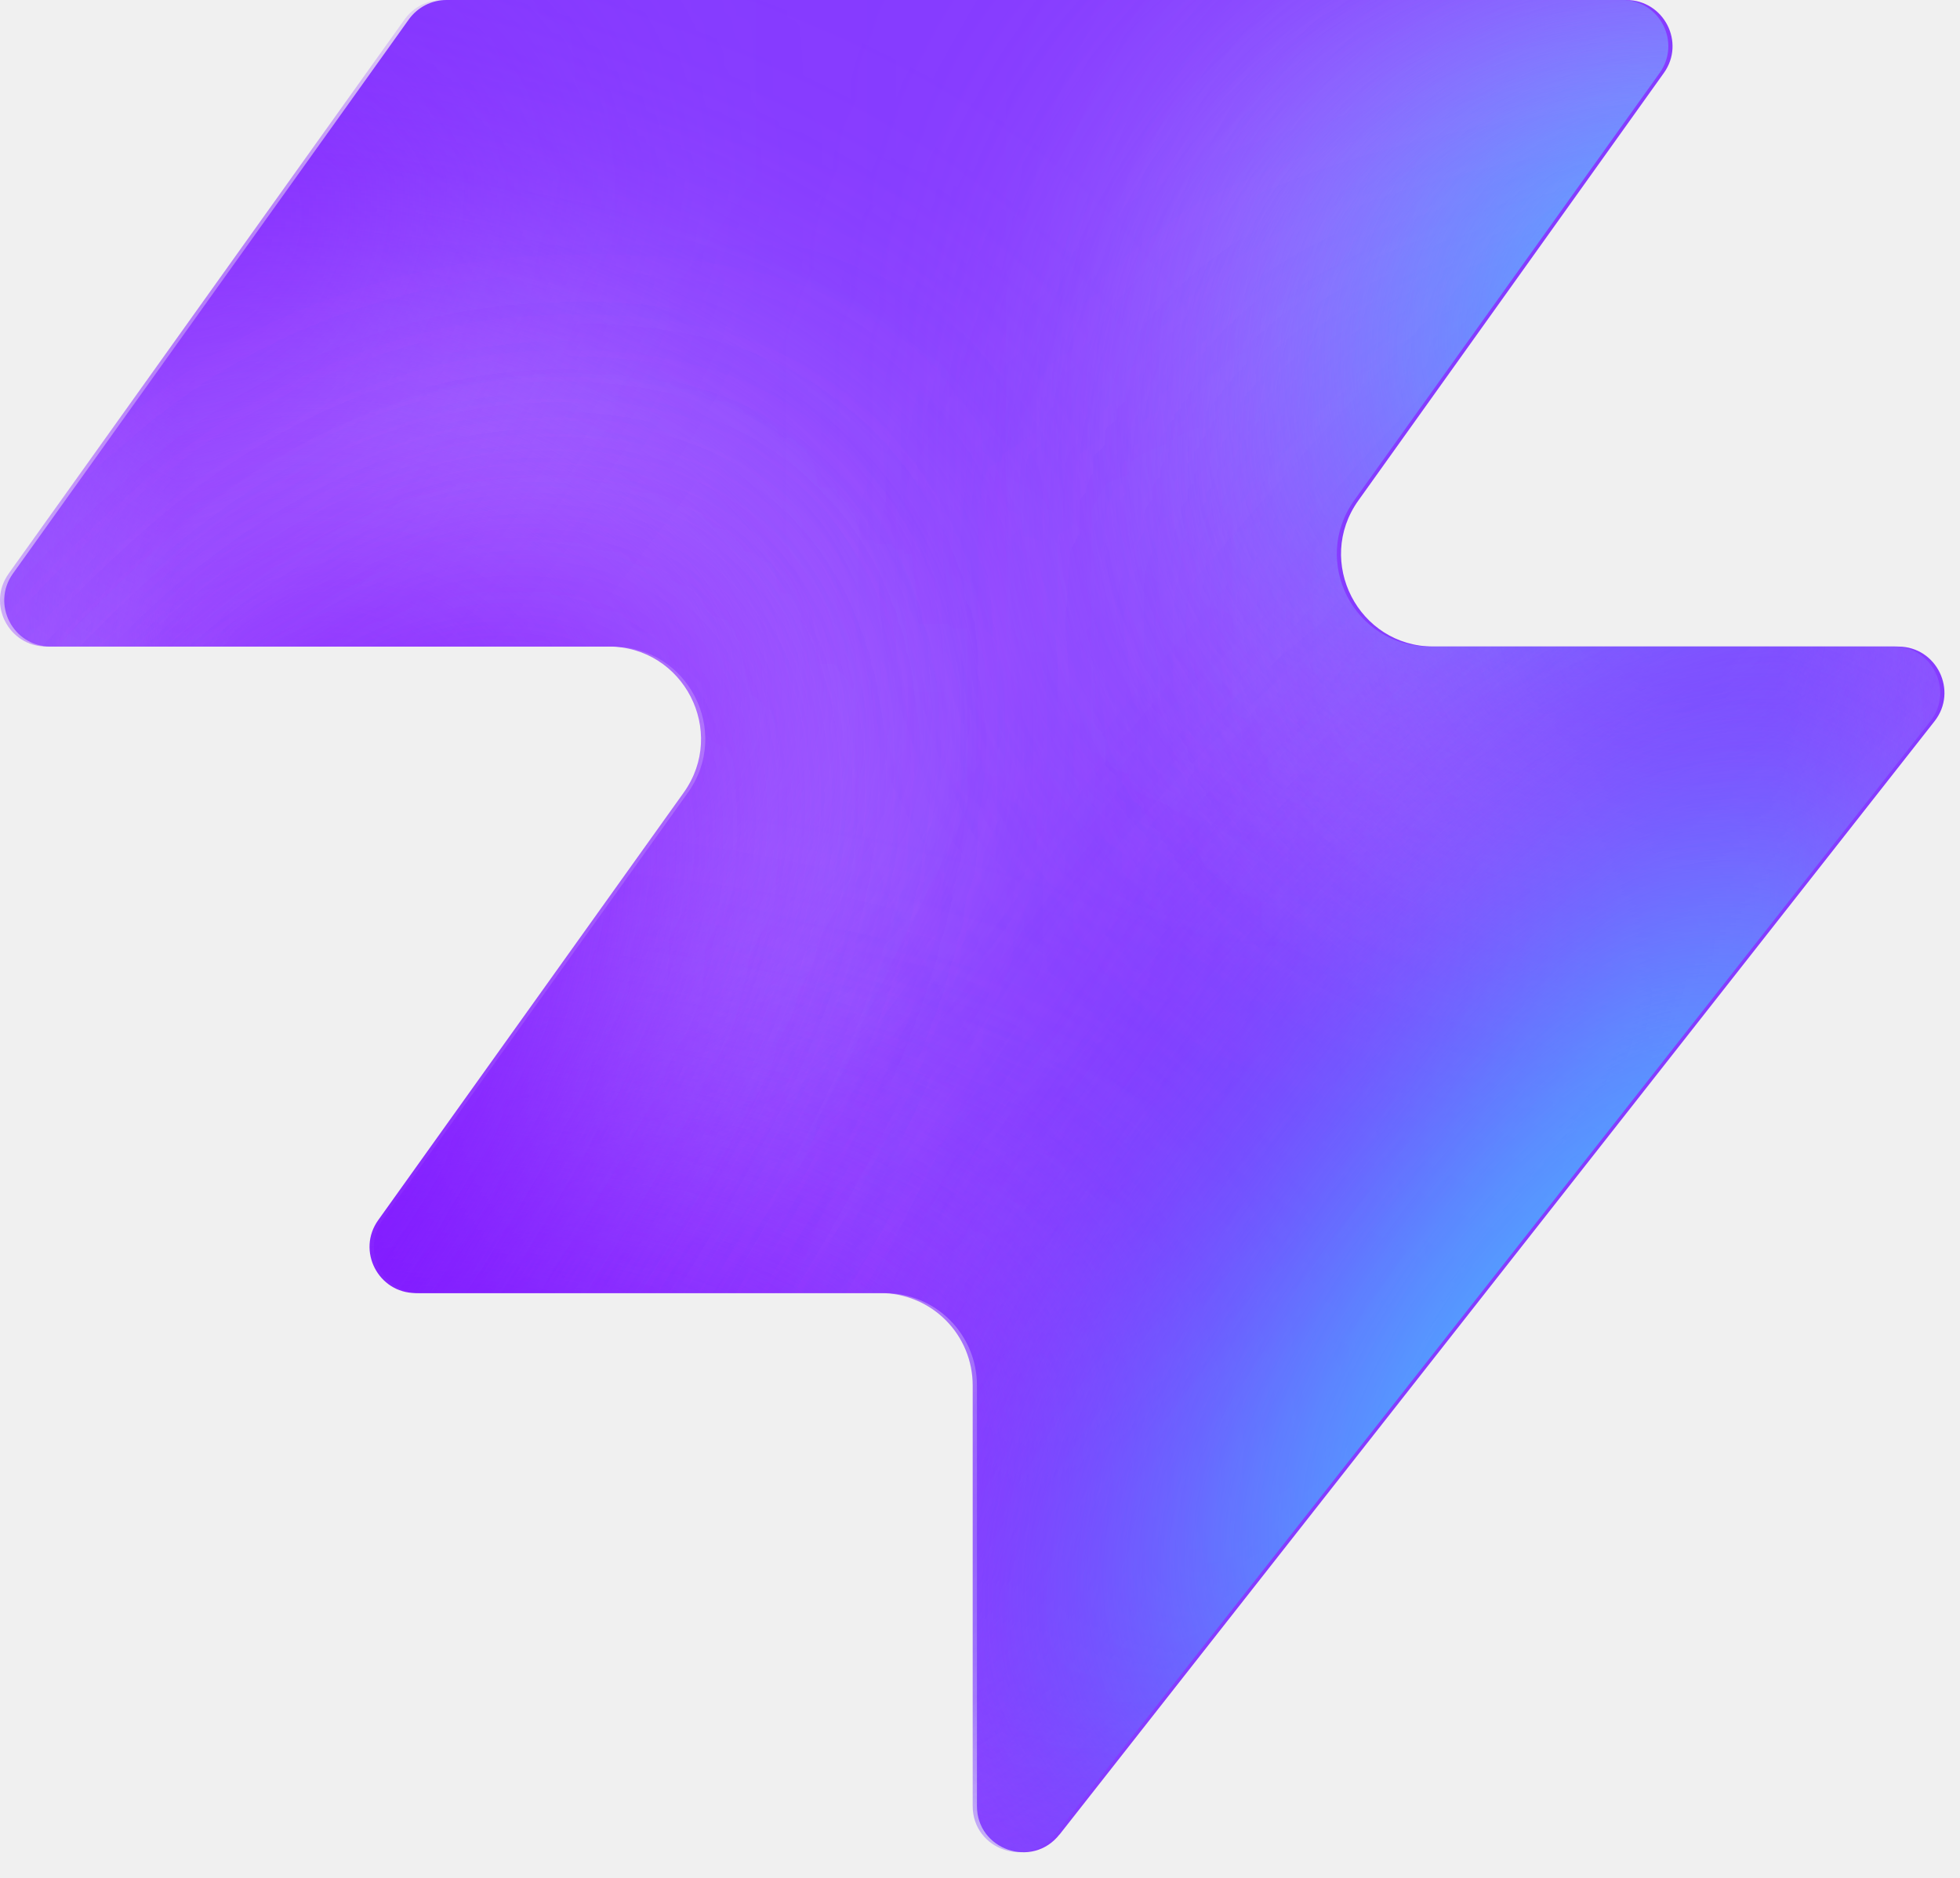
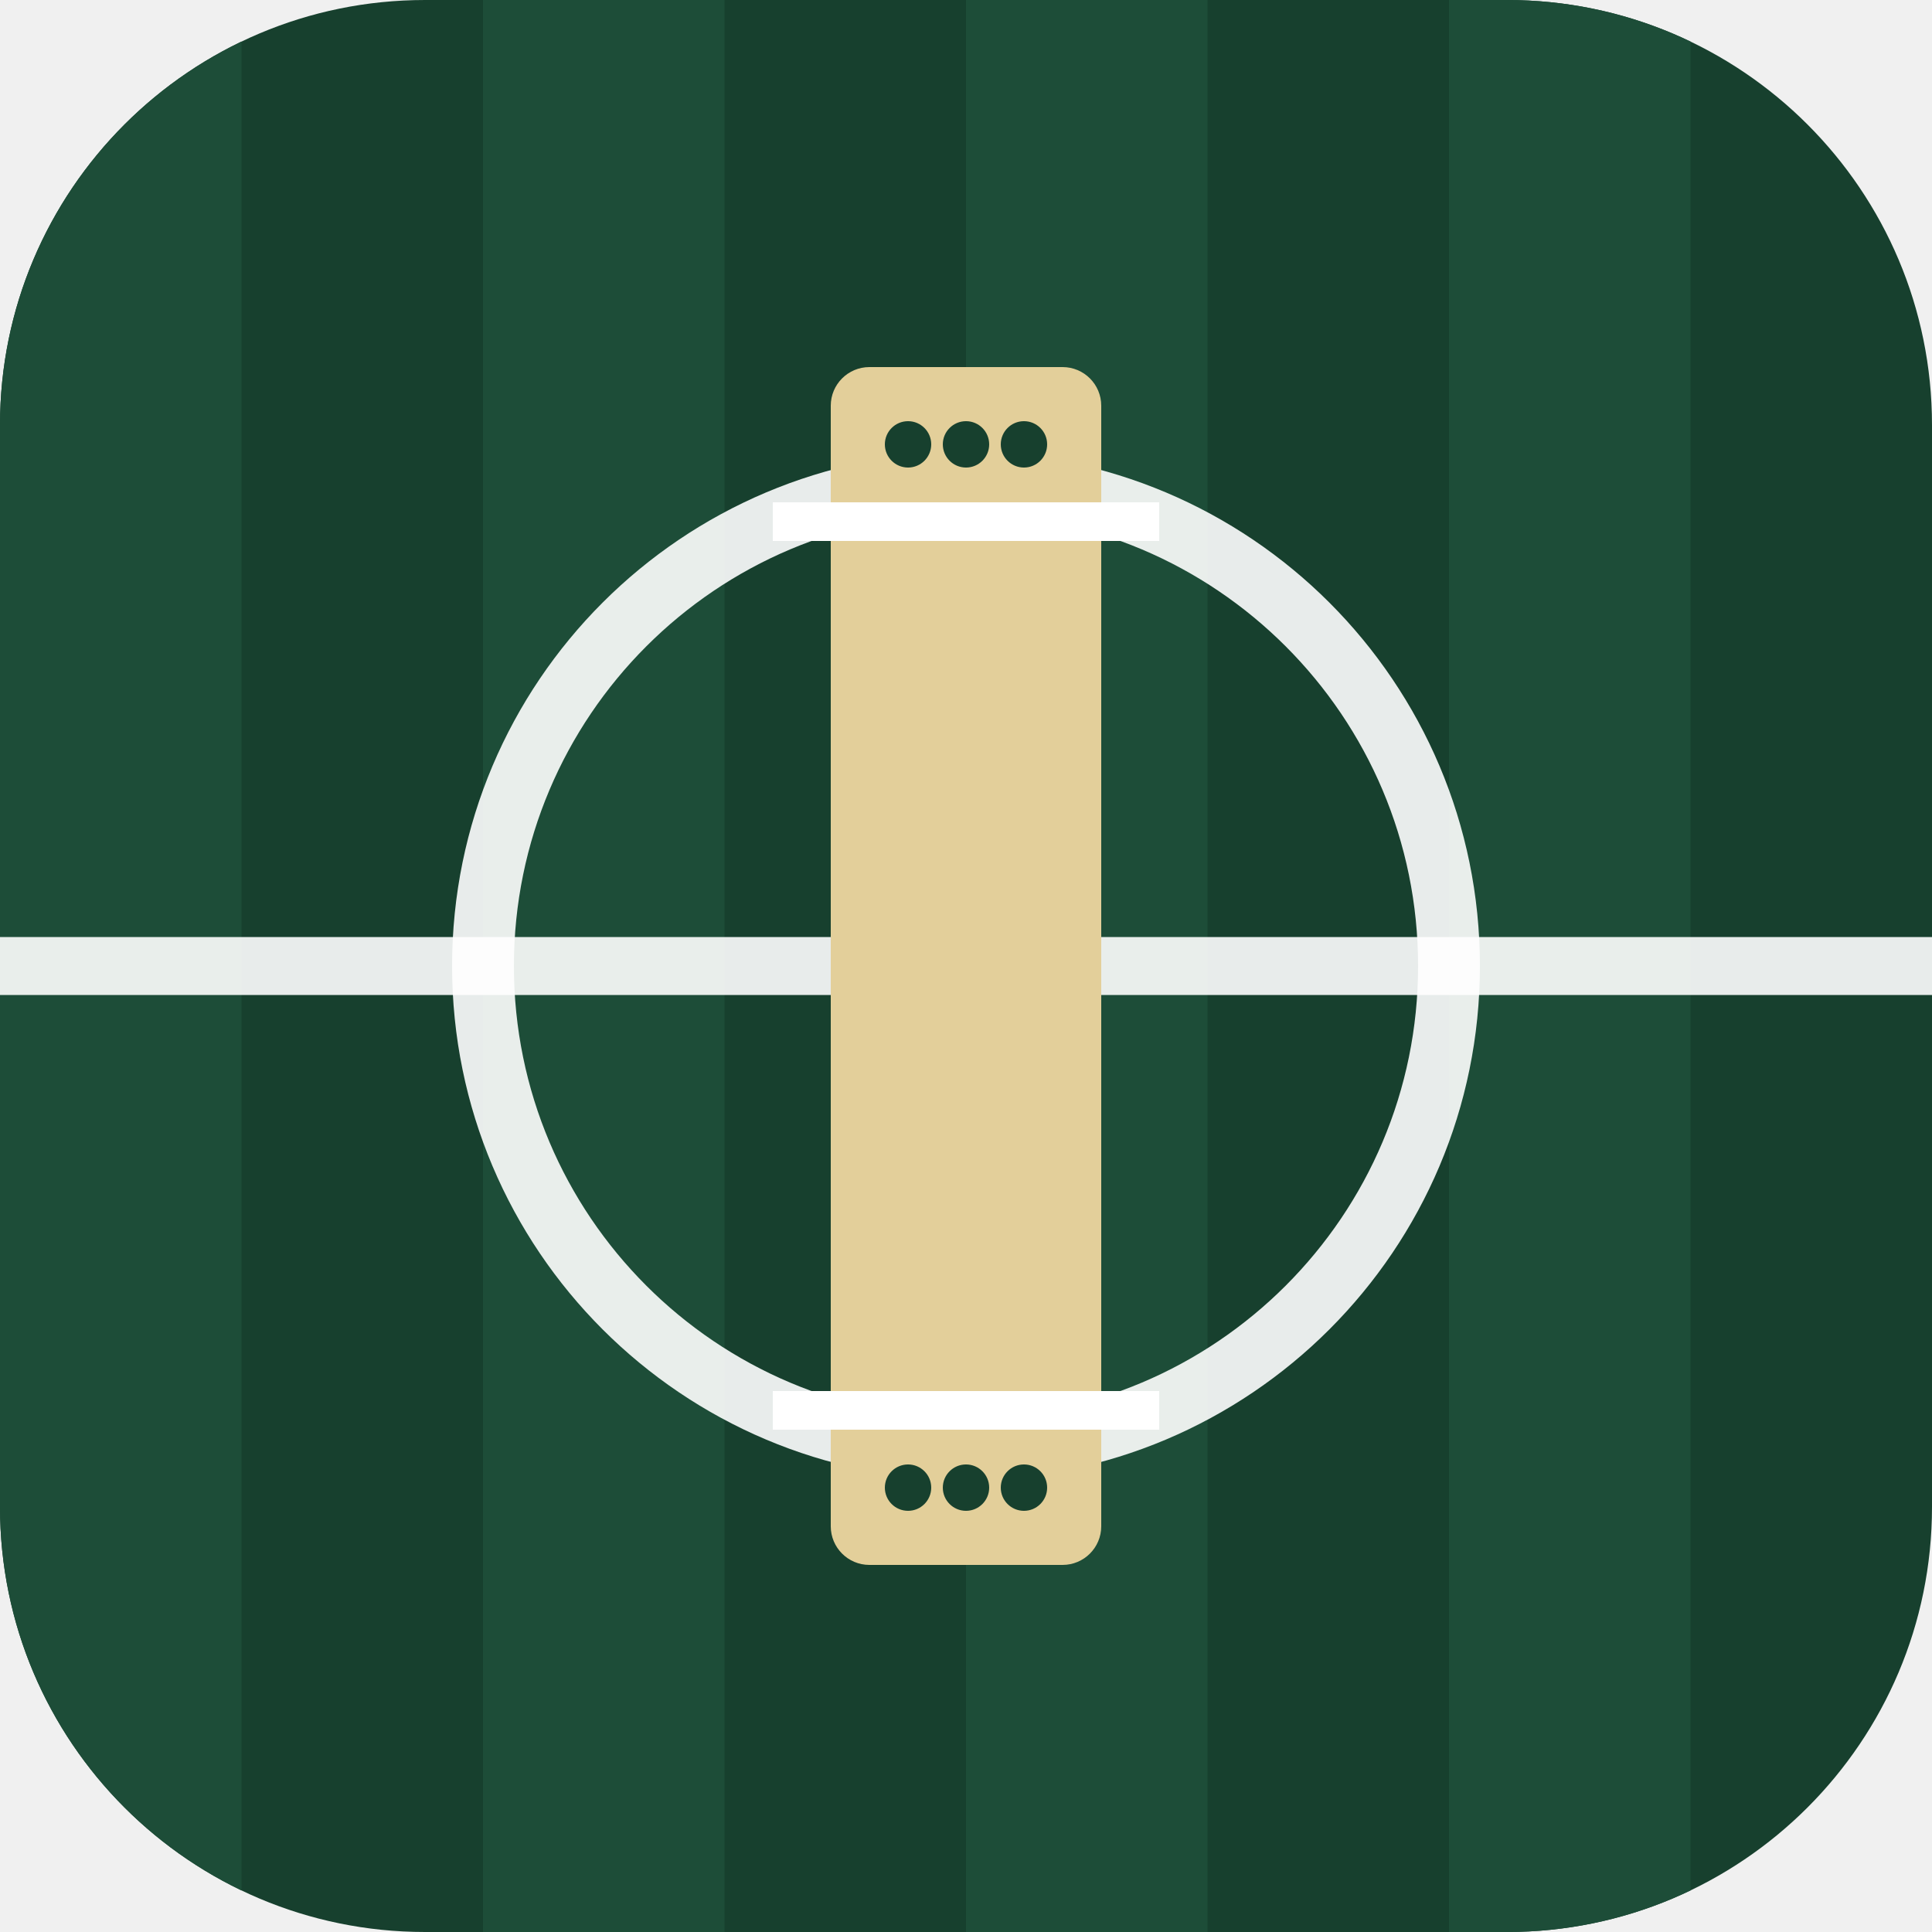
- <svg xmlns="http://www.w3.org/2000/svg" width="48" height="46" fill="none" viewBox="0 0 48 46">
-   <path fill="#863bff" d="M25.946 44.938c-.664.845-2.021.375-2.021-.698V33.937a2.26 2.26 0 0 0-2.262-2.262H10.287c-.92 0-1.456-1.04-.92-1.788l7.48-10.471c1.07-1.497 0-3.578-1.842-3.578H1.237c-.92 0-1.456-1.04-.92-1.788L10.013.474c.214-.297.556-.474.92-.474h28.894c.92 0 1.456 1.04.92 1.788l-7.48 10.471c-1.07 1.498 0 3.579 1.842 3.579h11.377c.943 0 1.473 1.088.89 1.83L25.947 44.94z" style="fill:#863bff;fill:color(display-p3 .525 .23 1);fill-opacity:1" />
-   <mask id="a" width="48" height="46" x="0" y="0" maskUnits="userSpaceOnUse" style="mask-type:alpha">
-     <path fill="#000" d="M25.842 44.938c-.664.844-2.021.375-2.021-.698V33.937a2.26 2.26 0 0 0-2.262-2.262H10.183c-.92 0-1.456-1.04-.92-1.788l7.48-10.471c1.07-1.498 0-3.579-1.842-3.579H1.133c-.92 0-1.456-1.04-.92-1.787L9.91.473c.214-.297.556-.474.92-.474h28.894c.92 0 1.456 1.04.92 1.788l-7.48 10.471c-1.07 1.498 0 3.578 1.842 3.578h11.377c.943 0 1.473 1.088.89 1.832L25.843 44.94z" style="fill:#000;fill-opacity:1" />
-   </mask>
-   <g mask="url(#a)">
-     <g filter="url(#b)">
-       <ellipse cx="5.508" cy="14.704" fill="#ede6ff" rx="5.508" ry="14.704" style="fill:#ede6ff;fill:color(display-p3 .927 .903 1);fill-opacity:1" transform="matrix(.00324 1 1 -.00324 -4.47 31.516)" />
-     </g>
-     <g filter="url(#c)">
-       <ellipse cx="10.399" cy="29.851" fill="#ede6ff" rx="10.399" ry="29.851" style="fill:#ede6ff;fill:color(display-p3 .927 .903 1);fill-opacity:1" transform="matrix(.00324 1 1 -.00324 -39.328 7.883)" />
-     </g>
-     <g filter="url(#d)">
-       <ellipse cx="5.508" cy="30.487" fill="#7e14ff" rx="5.508" ry="30.487" style="fill:#7e14ff;fill:color(display-p3 .492 .077 1);fill-opacity:1" transform="rotate(89.814 -25.913 -14.639)scale(1 -1)" />
-     </g>
-     <g filter="url(#e)">
-       <ellipse cx="5.508" cy="30.599" fill="#7e14ff" rx="5.508" ry="30.599" style="fill:#7e14ff;fill:color(display-p3 .492 .077 1);fill-opacity:1" transform="rotate(89.814 -32.644 -3.334)scale(1 -1)" />
-     </g>
-     <g filter="url(#f)">
-       <ellipse cx="5.508" cy="30.599" fill="#7e14ff" rx="5.508" ry="30.599" style="fill:#7e14ff;fill:color(display-p3 .492 .077 1);fill-opacity:1" transform="matrix(.00324 1 1 -.00324 -34.34 30.47)" />
-     </g>
-     <g filter="url(#g)">
-       <ellipse cx="14.072" cy="22.078" fill="#ede6ff" rx="14.072" ry="22.078" style="fill:#ede6ff;fill:color(display-p3 .927 .903 1);fill-opacity:1" transform="rotate(93.35 24.506 48.493)scale(-1 1)" />
-     </g>
-     <g filter="url(#h)">
-       <ellipse cx="3.47" cy="21.501" fill="#7e14ff" rx="3.47" ry="21.501" style="fill:#7e14ff;fill:color(display-p3 .492 .077 1);fill-opacity:1" transform="rotate(89.009 28.708 47.59)scale(-1 1)" />
-     </g>
-     <g filter="url(#i)">
-       <ellipse cx="3.47" cy="21.501" fill="#7e14ff" rx="3.47" ry="21.501" style="fill:#7e14ff;fill:color(display-p3 .492 .077 1);fill-opacity:1" transform="rotate(89.009 28.708 47.59)scale(-1 1)" />
-     </g>
-     <g filter="url(#j)">
-       <ellipse cx=".387" cy="8.972" fill="#7e14ff" rx="4.407" ry="29.108" style="fill:#7e14ff;fill:color(display-p3 .492 .077 1);fill-opacity:1" transform="rotate(39.51 .387 8.972)" />
-     </g>
-     <g filter="url(#k)">
-       <ellipse cx="47.523" cy="-6.092" fill="#7e14ff" rx="4.407" ry="29.108" style="fill:#7e14ff;fill:color(display-p3 .492 .077 1);fill-opacity:1" transform="rotate(37.892 47.523 -6.092)" />
-     </g>
-     <g filter="url(#l)">
-       <ellipse cx="41.412" cy="6.333" fill="#47bfff" rx="5.971" ry="9.665" style="fill:#47bfff;fill:color(display-p3 .28 .748 1);fill-opacity:1" transform="rotate(37.892 41.412 6.333)" />
-     </g>
-     <g filter="url(#m)">
-       <ellipse cx="-1.879" cy="38.332" fill="#7e14ff" rx="4.407" ry="29.108" style="fill:#7e14ff;fill:color(display-p3 .492 .077 1);fill-opacity:1" transform="rotate(37.892 -1.88 38.332)" />
-     </g>
-     <g filter="url(#n)">
-       <ellipse cx="-1.879" cy="38.332" fill="#7e14ff" rx="4.407" ry="29.108" style="fill:#7e14ff;fill:color(display-p3 .492 .077 1);fill-opacity:1" transform="rotate(37.892 -1.88 38.332)" />
-     </g>
-     <g filter="url(#o)">
-       <ellipse cx="35.651" cy="29.907" fill="#7e14ff" rx="4.407" ry="29.108" style="fill:#7e14ff;fill:color(display-p3 .492 .077 1);fill-opacity:1" transform="rotate(37.892 35.651 29.907)" />
-     </g>
-     <g filter="url(#p)">
-       <ellipse cx="38.418" cy="32.4" fill="#47bfff" rx="5.971" ry="15.297" style="fill:#47bfff;fill:color(display-p3 .28 .748 1);fill-opacity:1" transform="rotate(37.892 38.418 32.4)" />
+ <svg xmlns="http://www.w3.org/2000/svg" viewBox="0 0 100 100" role="img" aria-label="KickCricket">
+   <clipPath id="r">
+     <rect width="100" height="100" rx="22" />
+   </clipPath>
+   <g clip-path="url(#r)">
+     <rect x="0" y="0" width="100" height="100" fill="#17402E" />
+     <rect x="0" y="0" width="12.5" height="100" fill="#1D4D38" />
+     <rect x="25" y="0" width="12.5" height="100" fill="#1D4D38" />
+     <rect x="50" y="0" width="12.5" height="100" fill="#1D4D38" />
+     <rect x="75" y="0" width="12.5" height="100" fill="#1D4D38" />
+     <path d="M0 50H100" stroke="#FFFFFF" stroke-opacity="0.9" stroke-width="3" />
+     <circle cx="50" cy="50" r="25" stroke="#FFFFFF" stroke-opacity="0.9" stroke-width="3.2" fill="none" />
+     <rect x="43" y="19" width="14" height="62" rx="2" fill="#E3CF9A" />
+     <path d="M40 27H60M40 73H60" stroke="#FFFFFF" stroke-width="2" />
+     <g fill="#17402E">
+       <circle cx="47" cy="23" r="1.2" />
+       <circle cx="50" cy="23" r="1.2" />
+       <circle cx="53" cy="23" r="1.2" />
+       <circle cx="47" cy="77" r="1.2" />
+       <circle cx="50" cy="77" r="1.2" />
+       <circle cx="53" cy="77" r="1.2" />
    </g>
  </g>
-   <defs>
-     <filter id="b" width="60.045" height="41.654" x="-19.77" y="16.149" color-interpolation-filters="sRGB" filterUnits="userSpaceOnUse">
-       <feFlood flood-opacity="0" result="BackgroundImageFix" />
-       <feBlend in="SourceGraphic" in2="BackgroundImageFix" result="shape" />
-       <feGaussianBlur result="effect1_foregroundBlur_2002_17158" stdDeviation="7.659" />
-     </filter>
-     <filter id="c" width="90.34" height="51.437" x="-54.613" y="-7.533" color-interpolation-filters="sRGB" filterUnits="userSpaceOnUse">
-       <feFlood flood-opacity="0" result="BackgroundImageFix" />
-       <feBlend in="SourceGraphic" in2="BackgroundImageFix" result="shape" />
-       <feGaussianBlur result="effect1_foregroundBlur_2002_17158" stdDeviation="7.659" />
-     </filter>
-     <filter id="d" width="79.355" height="29.4" x="-49.64" y="2.03" color-interpolation-filters="sRGB" filterUnits="userSpaceOnUse">
-       <feFlood flood-opacity="0" result="BackgroundImageFix" />
-       <feBlend in="SourceGraphic" in2="BackgroundImageFix" result="shape" />
-       <feGaussianBlur result="effect1_foregroundBlur_2002_17158" stdDeviation="4.596" />
-     </filter>
-     <filter id="e" width="79.579" height="29.4" x="-45.045" y="20.029" color-interpolation-filters="sRGB" filterUnits="userSpaceOnUse">
-       <feFlood flood-opacity="0" result="BackgroundImageFix" />
-       <feBlend in="SourceGraphic" in2="BackgroundImageFix" result="shape" />
-       <feGaussianBlur result="effect1_foregroundBlur_2002_17158" stdDeviation="4.596" />
-     </filter>
-     <filter id="f" width="79.579" height="29.4" x="-43.513" y="21.178" color-interpolation-filters="sRGB" filterUnits="userSpaceOnUse">
-       <feFlood flood-opacity="0" result="BackgroundImageFix" />
-       <feBlend in="SourceGraphic" in2="BackgroundImageFix" result="shape" />
-       <feGaussianBlur result="effect1_foregroundBlur_2002_17158" stdDeviation="4.596" />
-     </filter>
-     <filter id="g" width="74.749" height="58.852" x="15.756" y="-17.901" color-interpolation-filters="sRGB" filterUnits="userSpaceOnUse">
-       <feFlood flood-opacity="0" result="BackgroundImageFix" />
-       <feBlend in="SourceGraphic" in2="BackgroundImageFix" result="shape" />
-       <feGaussianBlur result="effect1_foregroundBlur_2002_17158" stdDeviation="7.659" />
-     </filter>
-     <filter id="h" width="61.377" height="25.362" x="23.548" y="2.284" color-interpolation-filters="sRGB" filterUnits="userSpaceOnUse">
-       <feFlood flood-opacity="0" result="BackgroundImageFix" />
-       <feBlend in="SourceGraphic" in2="BackgroundImageFix" result="shape" />
-       <feGaussianBlur result="effect1_foregroundBlur_2002_17158" stdDeviation="4.596" />
-     </filter>
-     <filter id="i" width="61.377" height="25.362" x="23.548" y="2.284" color-interpolation-filters="sRGB" filterUnits="userSpaceOnUse">
-       <feFlood flood-opacity="0" result="BackgroundImageFix" />
-       <feBlend in="SourceGraphic" in2="BackgroundImageFix" result="shape" />
-       <feGaussianBlur result="effect1_foregroundBlur_2002_17158" stdDeviation="4.596" />
-     </filter>
-     <filter id="j" width="56.045" height="63.649" x="-27.636" y="-22.853" color-interpolation-filters="sRGB" filterUnits="userSpaceOnUse">
-       <feFlood flood-opacity="0" result="BackgroundImageFix" />
-       <feBlend in="SourceGraphic" in2="BackgroundImageFix" result="shape" />
-       <feGaussianBlur result="effect1_foregroundBlur_2002_17158" stdDeviation="4.596" />
-     </filter>
-     <filter id="k" width="54.814" height="64.646" x="20.116" y="-38.415" color-interpolation-filters="sRGB" filterUnits="userSpaceOnUse">
-       <feFlood flood-opacity="0" result="BackgroundImageFix" />
-       <feBlend in="SourceGraphic" in2="BackgroundImageFix" result="shape" />
-       <feGaussianBlur result="effect1_foregroundBlur_2002_17158" stdDeviation="4.596" />
-     </filter>
-     <filter id="l" width="33.541" height="35.313" x="24.641" y="-11.323" color-interpolation-filters="sRGB" filterUnits="userSpaceOnUse">
-       <feFlood flood-opacity="0" result="BackgroundImageFix" />
-       <feBlend in="SourceGraphic" in2="BackgroundImageFix" result="shape" />
-       <feGaussianBlur result="effect1_foregroundBlur_2002_17158" stdDeviation="4.596" />
-     </filter>
-     <filter id="m" width="54.814" height="64.646" x="-29.286" y="6.009" color-interpolation-filters="sRGB" filterUnits="userSpaceOnUse">
-       <feFlood flood-opacity="0" result="BackgroundImageFix" />
-       <feBlend in="SourceGraphic" in2="BackgroundImageFix" result="shape" />
-       <feGaussianBlur result="effect1_foregroundBlur_2002_17158" stdDeviation="4.596" />
-     </filter>
-     <filter id="n" width="54.814" height="64.646" x="-29.286" y="6.009" color-interpolation-filters="sRGB" filterUnits="userSpaceOnUse">
-       <feFlood flood-opacity="0" result="BackgroundImageFix" />
-       <feBlend in="SourceGraphic" in2="BackgroundImageFix" result="shape" />
-       <feGaussianBlur result="effect1_foregroundBlur_2002_17158" stdDeviation="4.596" />
-     </filter>
-     <filter id="o" width="54.814" height="64.646" x="8.244" y="-2.416" color-interpolation-filters="sRGB" filterUnits="userSpaceOnUse">
-       <feFlood flood-opacity="0" result="BackgroundImageFix" />
-       <feBlend in="SourceGraphic" in2="BackgroundImageFix" result="shape" />
-       <feGaussianBlur result="effect1_foregroundBlur_2002_17158" stdDeviation="4.596" />
-     </filter>
-     <filter id="p" width="39.409" height="43.623" x="18.713" y="10.588" color-interpolation-filters="sRGB" filterUnits="userSpaceOnUse">
-       <feFlood flood-opacity="0" result="BackgroundImageFix" />
-       <feBlend in="SourceGraphic" in2="BackgroundImageFix" result="shape" />
-       <feGaussianBlur result="effect1_foregroundBlur_2002_17158" stdDeviation="4.596" />
-     </filter>
-   </defs>
</svg>
